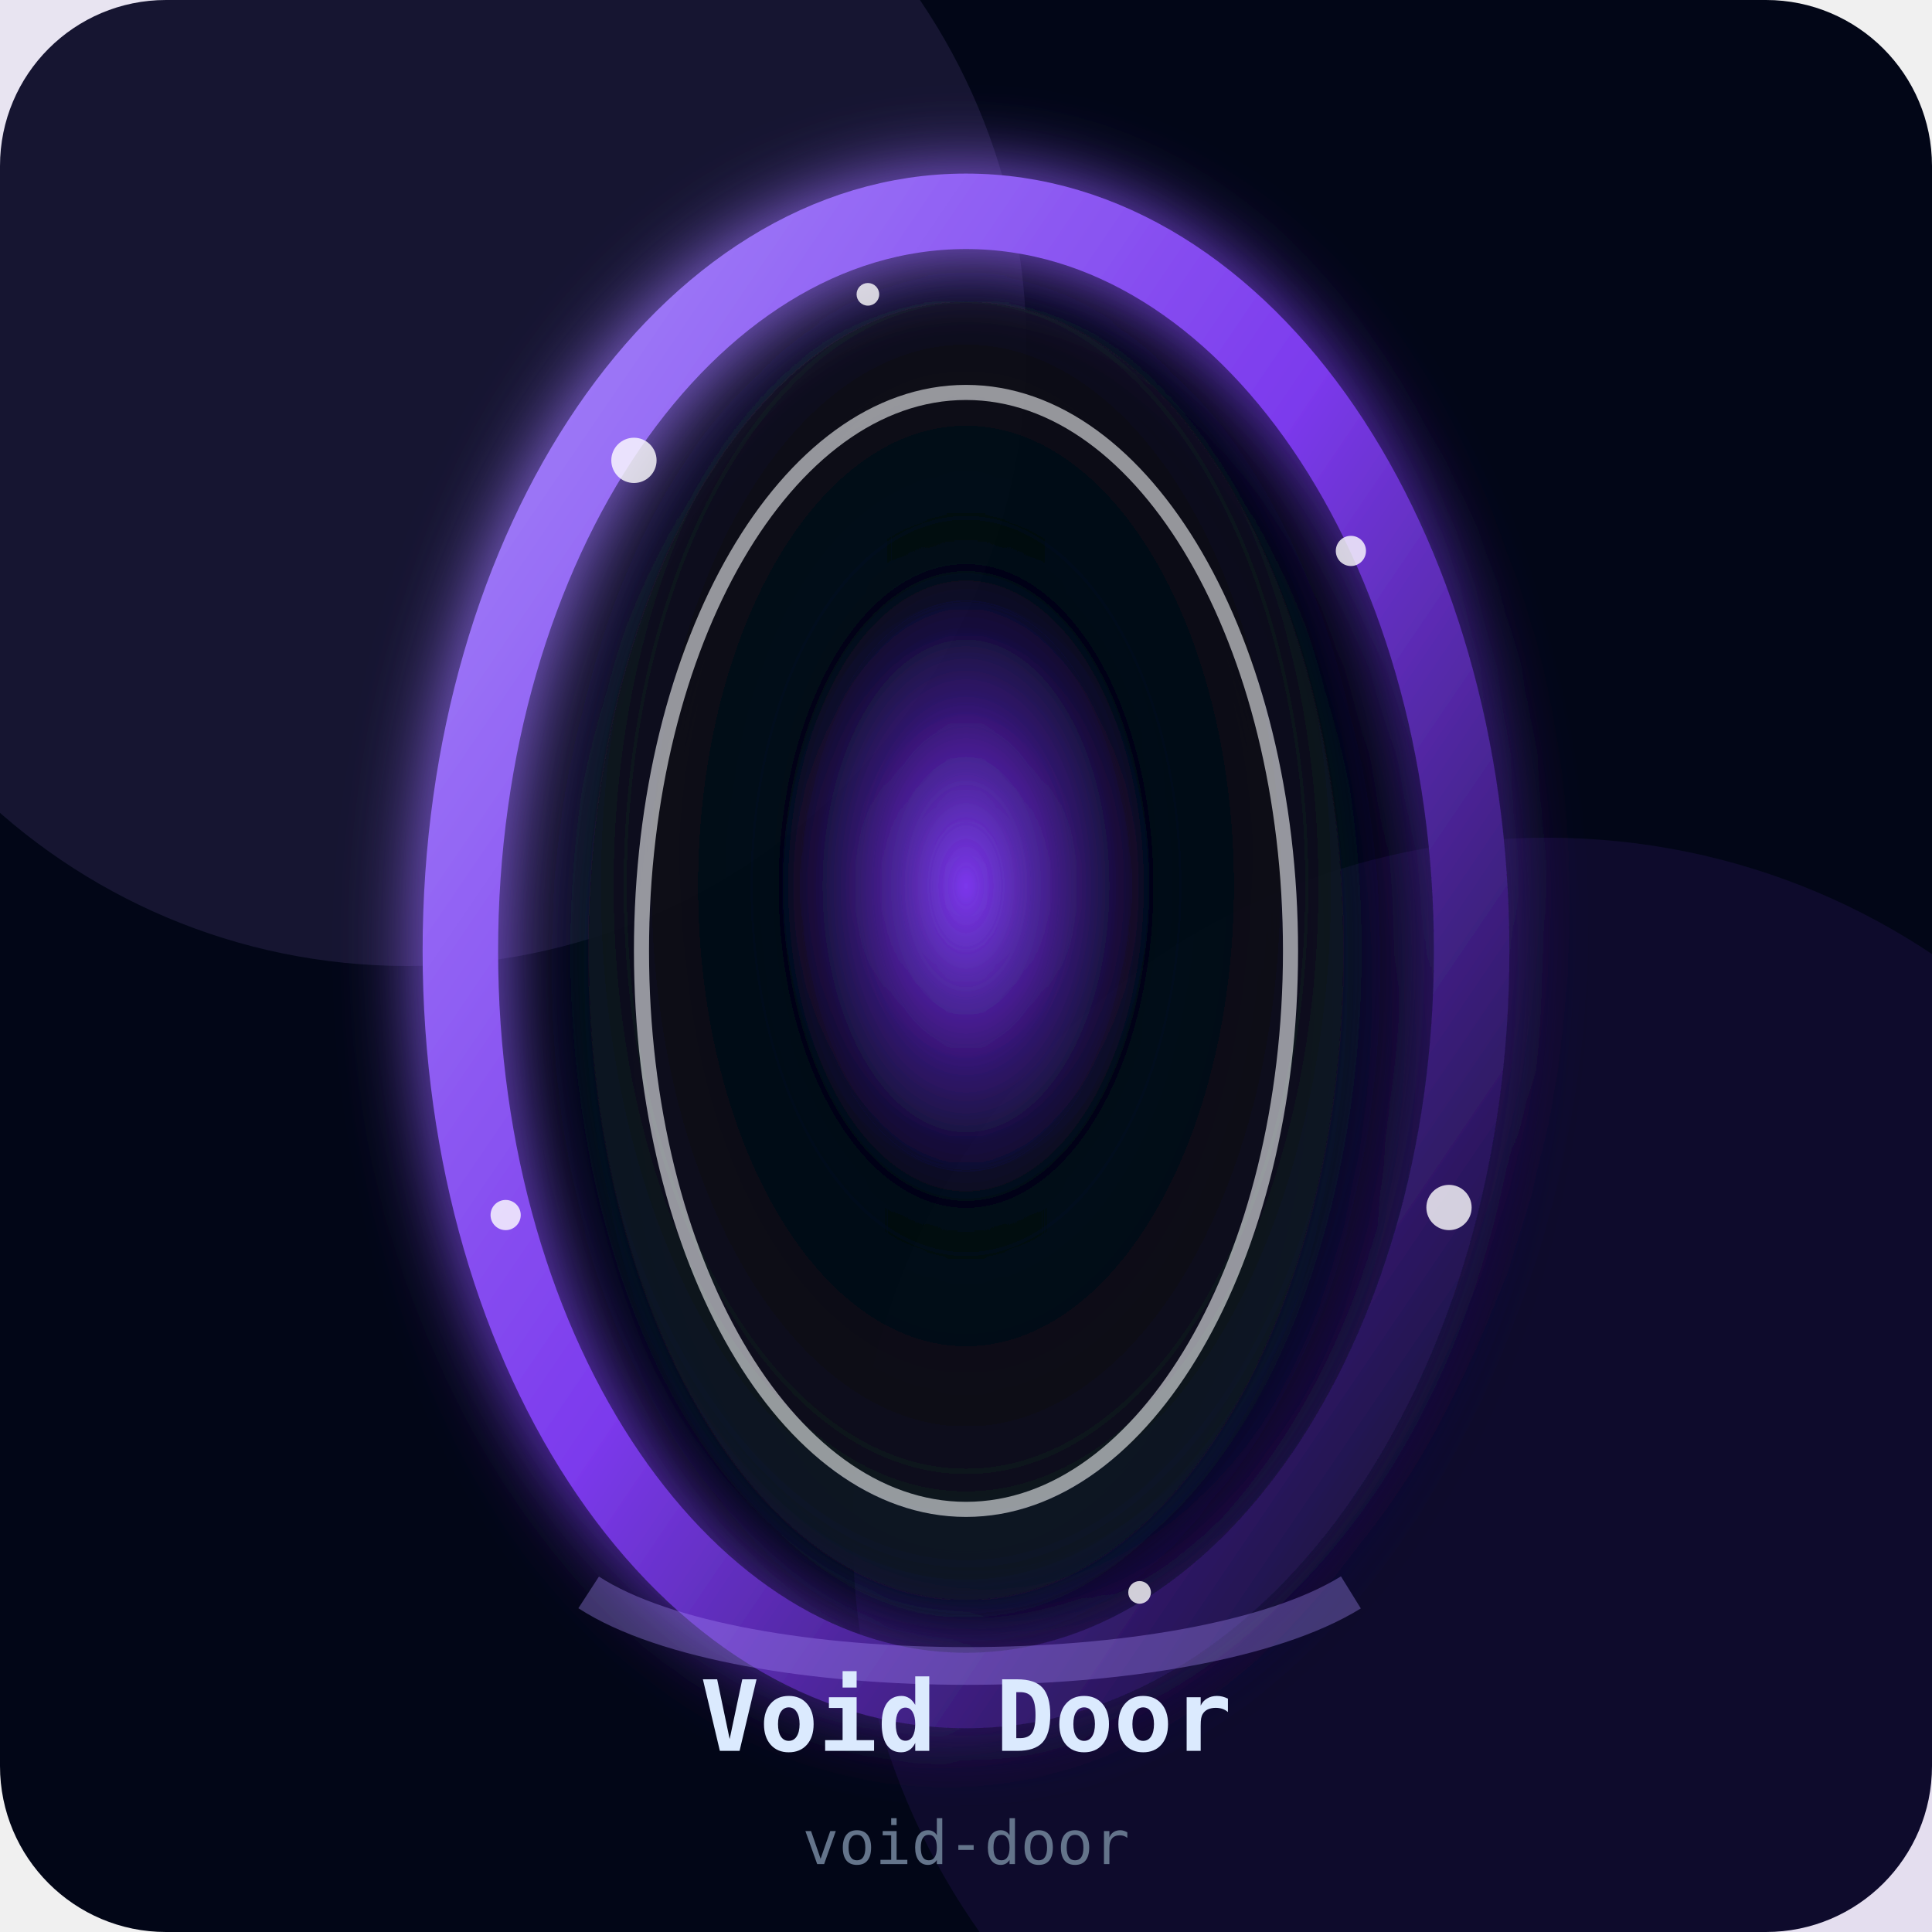
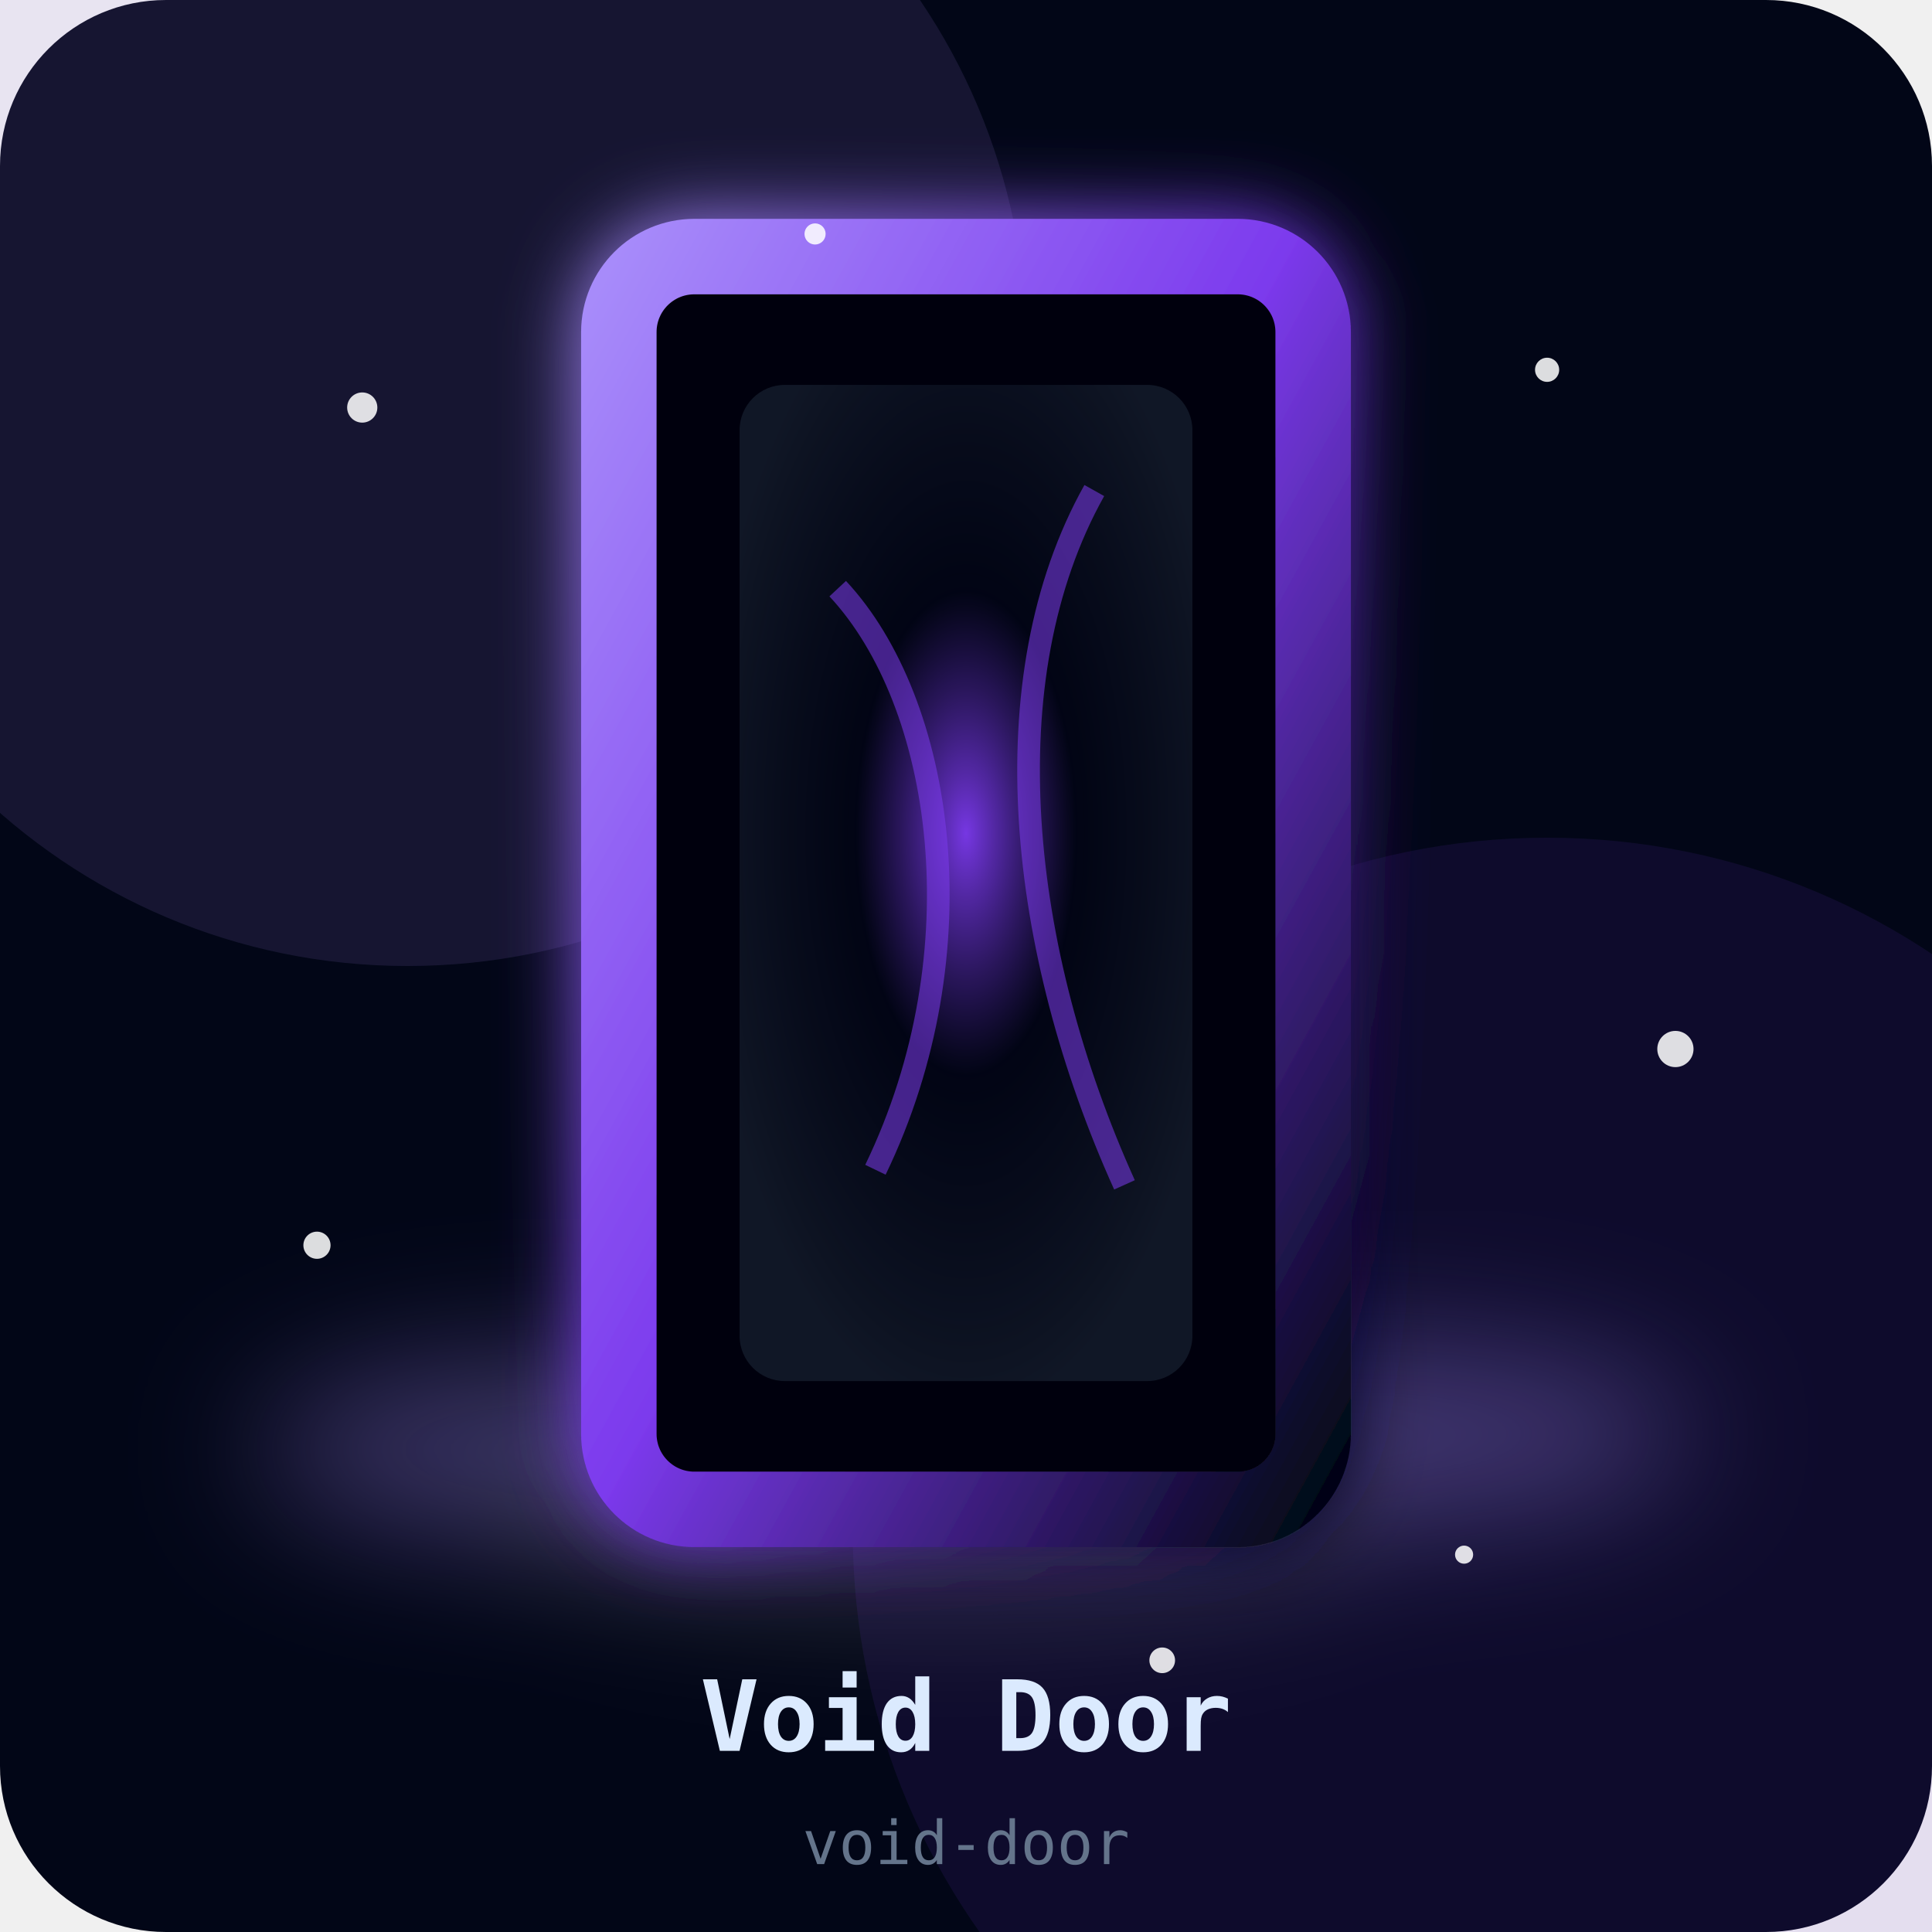
<svg xmlns="http://www.w3.org/2000/svg" width="256" height="256" viewBox="0 0 256 256" role="img" aria-label="Void Door portal">
  <defs>
    <radialGradient id="core-void-door" cx="50%" cy="45%" r="58%">
      <stop offset="0%" stop-color="#7c3aed" stop-opacity="0.95" />
      <stop offset="42%" stop-color="#020617" stop-opacity="0.72" />
      <stop offset="100%" stop-color="#111827" stop-opacity="0.94" />
    </radialGradient>
    <linearGradient id="rim-void-door" x1="0%" x2="100%" y1="0%" y2="100%">
      <stop offset="0%" stop-color="#a78bfa" />
      <stop offset="48%" stop-color="#7c3aed" />
      <stop offset="100%" stop-color="#020617" />
    </linearGradient>
    <filter id="glow-void-door" x="-50%" y="-50%" width="200%" height="200%">
      <feGaussianBlur stdDeviation="5" result="blur" />
      <feMerge>
        <feMergeNode in="blur" />
        <feMergeNode in="SourceGraphic" />
      </feMerge>
    </filter>
+     <filter id="glow-smoke" x="-50%" y="-50%" width="200%" height="200%">
+       <feGaussianBlur stdDeviation="9" />
+     </filter>
  </defs>
  <rect width="256" height="256" rx="22" fill="#020617" />
  <circle cx="54" cy="46" r="82" fill="#a78bfa" opacity="0.12" />
  <circle cx="205" cy="203" r="92" fill="#7c3aed" opacity="0.1" />
-   <ellipse cx="128" cy="126" rx="50" ry="86" fill="url(#core-void-door)" filter="url(#glow-void-door)" />
-   <ellipse cx="128" cy="126" rx="67" ry="98" fill="none" stroke="url(#rim-void-door)" stroke-width="10" filter="url(#glow-void-door)" />
-   <ellipse cx="128" cy="126" rx="43" ry="74" fill="none" stroke="#f8fafc" stroke-width="2" opacity="0.58" />
-   <g opacity="0.8">
-     <circle cx="84" cy="61" r="3" fill="#fff" />
-     <circle cx="179" cy="73" r="2" fill="#fff" />
-     <circle cx="67" cy="161" r="2" fill="#fff" />
-     <circle cx="192" cy="160" r="3" fill="#fff" />
-     <circle cx="115" cy="39" r="1.5" fill="#fff" />
-     <circle cx="151" cy="211" r="1.5" fill="#fff" />
+   <g opacity="0.34" filter="url(#glow-smoke)">
+     <ellipse cx="74" cy="192" rx="40" ry="12" fill="#a78bfa" />
+     <ellipse cx="126" cy="199" rx="58" ry="14" fill="#ffffff" opacity="0.42" />
+     <ellipse cx="180" cy="190" rx="44" ry="12" fill="#a78bfa" />
  </g>
-   <path d="M78 211c20 13 80 13 101 0" fill="none" stroke="#a78bfa" stroke-width="5" opacity="0.35" />
+   <rect x="82" y="34" width="92" height="166" rx="10" fill="#03020a" stroke="url(#rim-void-door)" stroke-width="10" filter="url(#glow-void-door)" />
+   <rect x="98" y="51" width="60" height="132" rx="6" fill="url(#core-void-door)" />
+   <path d="M111 78c14 15 19 48 5 77M145 65c-14 25-10 61 4 92" fill="none" stroke="#7c3aed" stroke-width="3" opacity="0.55" />
+   <g opacity="0.86">
+     <circle cx="48" cy="54" r="2" fill="#fff" />
+     <circle cx="205" cy="49" r="1.6" fill="#fff" />
+     <circle cx="222" cy="139" r="2.4" fill="#fff" />
+     <circle cx="42" cy="165" r="1.8" fill="#fff" />
+     <circle cx="108" cy="31" r="1.4" fill="#fff" />
+     <circle cx="154" cy="220" r="1.7" fill="#fff" />
+     <circle cx="194" cy="206" r="1.2" fill="#fff" />
+   </g>
  <text x="128" y="232" text-anchor="middle" fill="#dbeafe" font-family="ui-monospace, SFMono-Regular, Menlo, monospace" font-size="13" font-weight="700" letter-spacing="0">Void Door</text>
  <text x="128" y="247" text-anchor="middle" fill="#64748b" font-family="ui-monospace, SFMono-Regular, Menlo, monospace" font-size="8" letter-spacing="0">void-door</text>
</svg>
